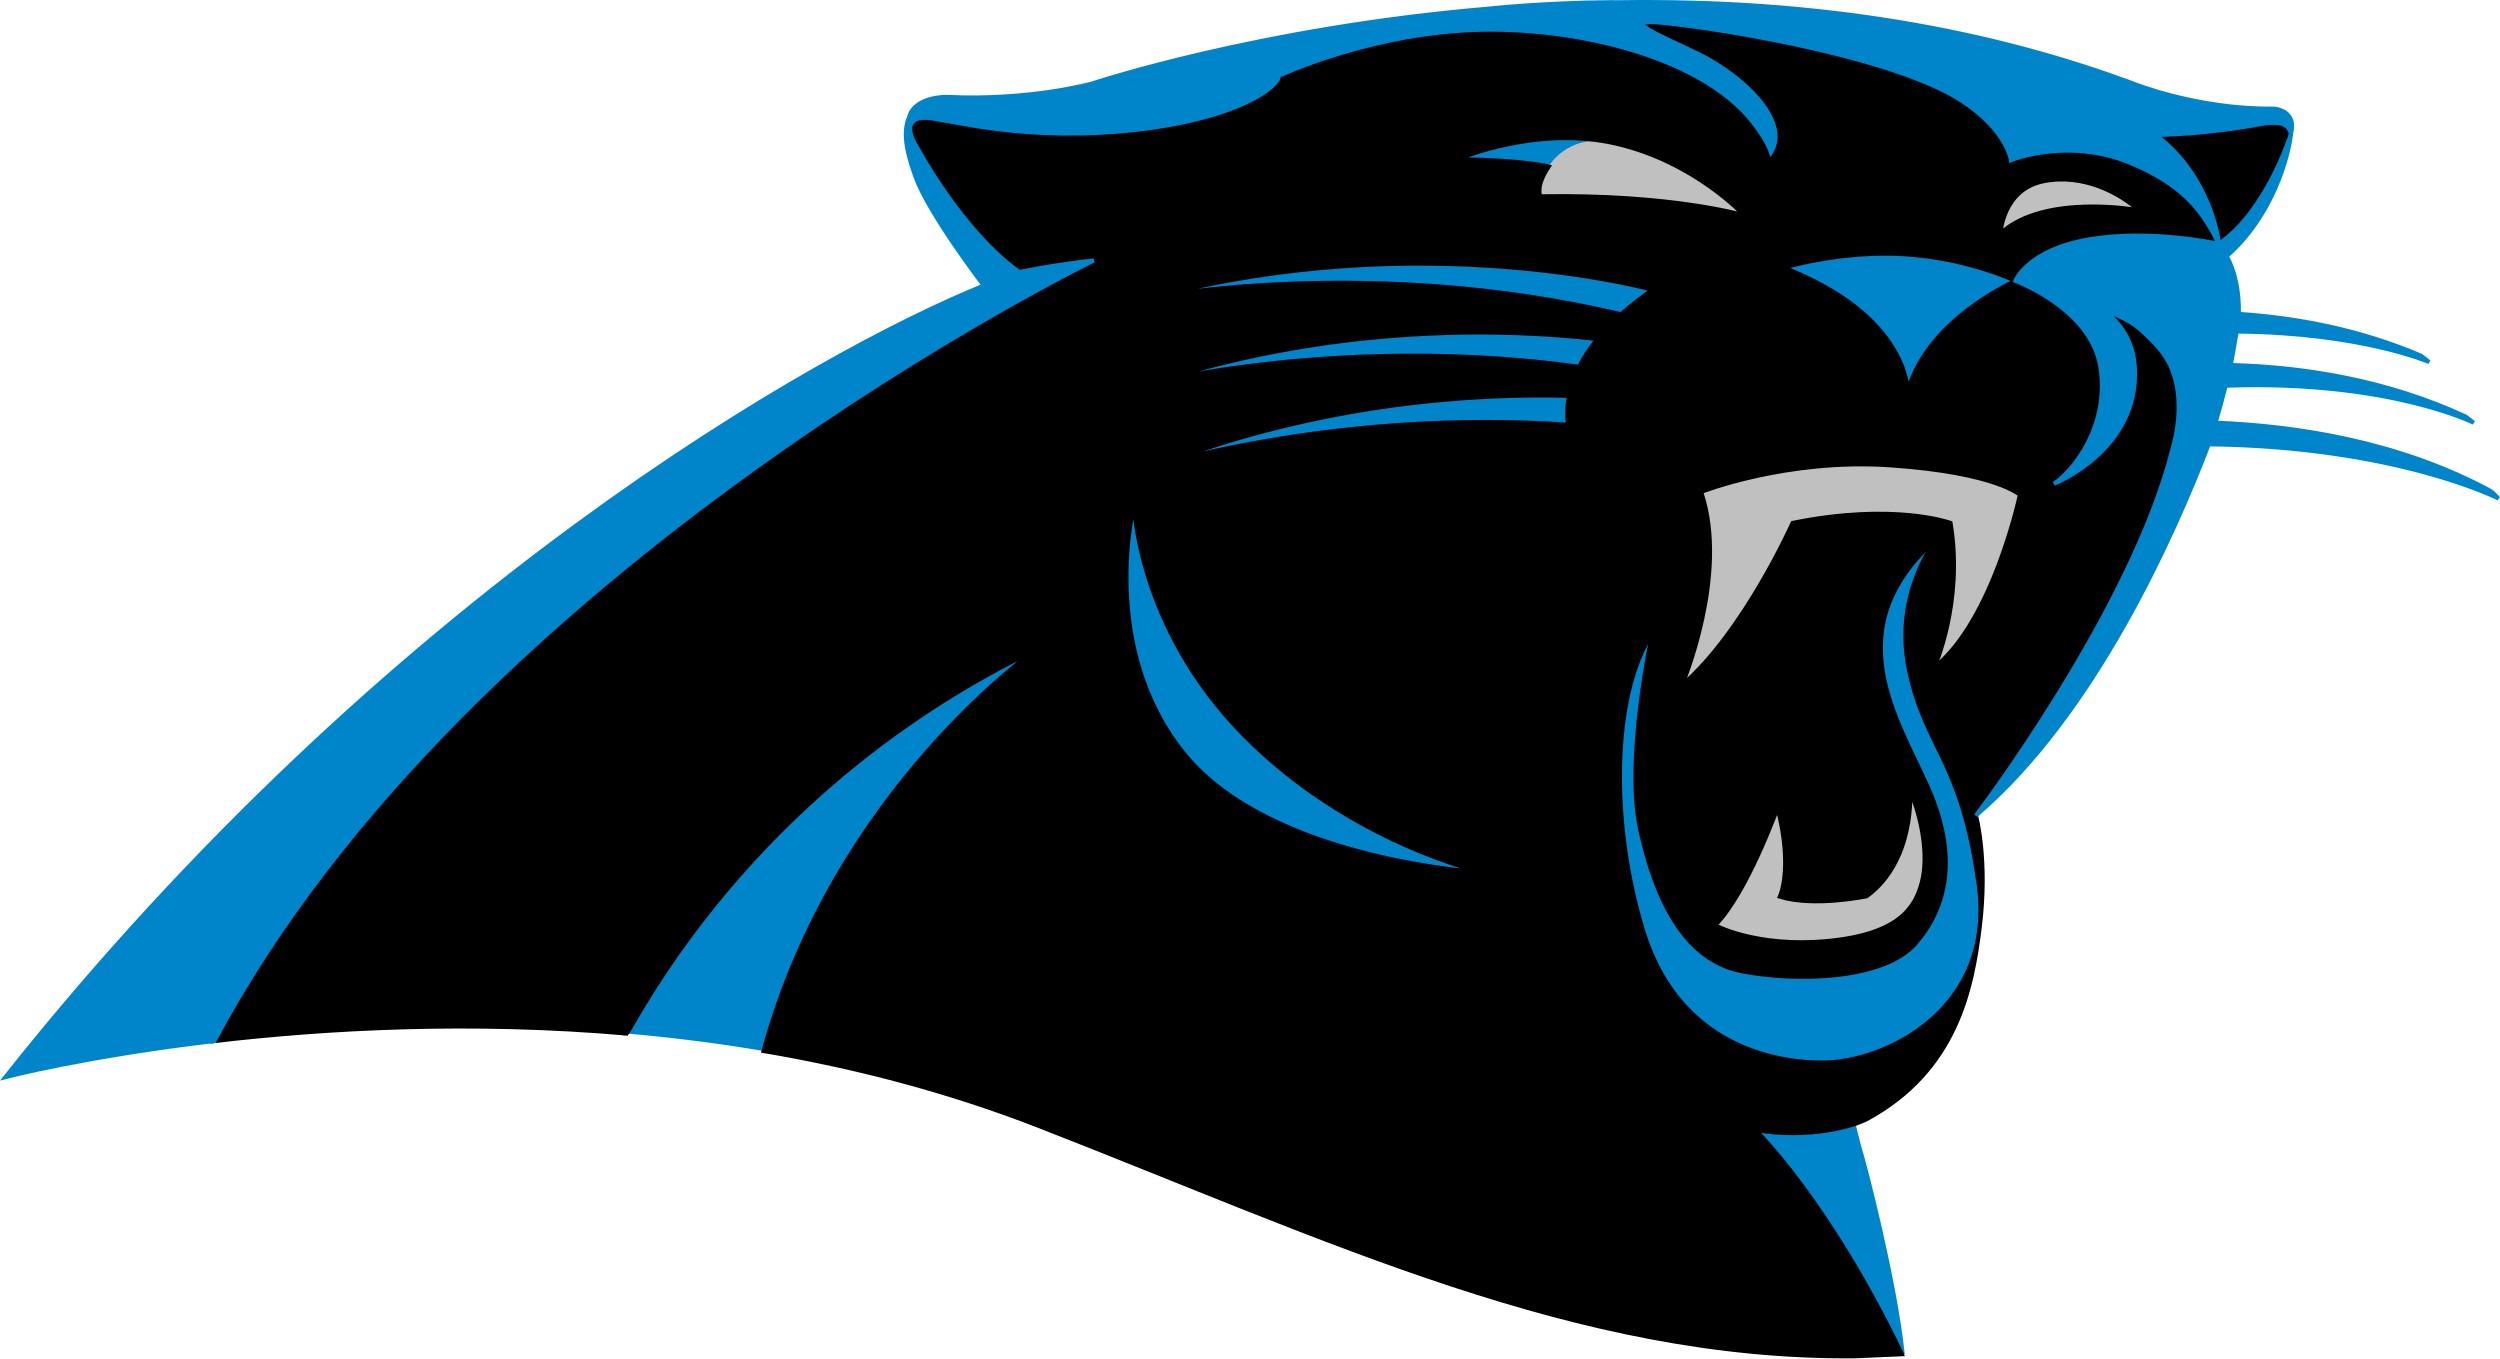
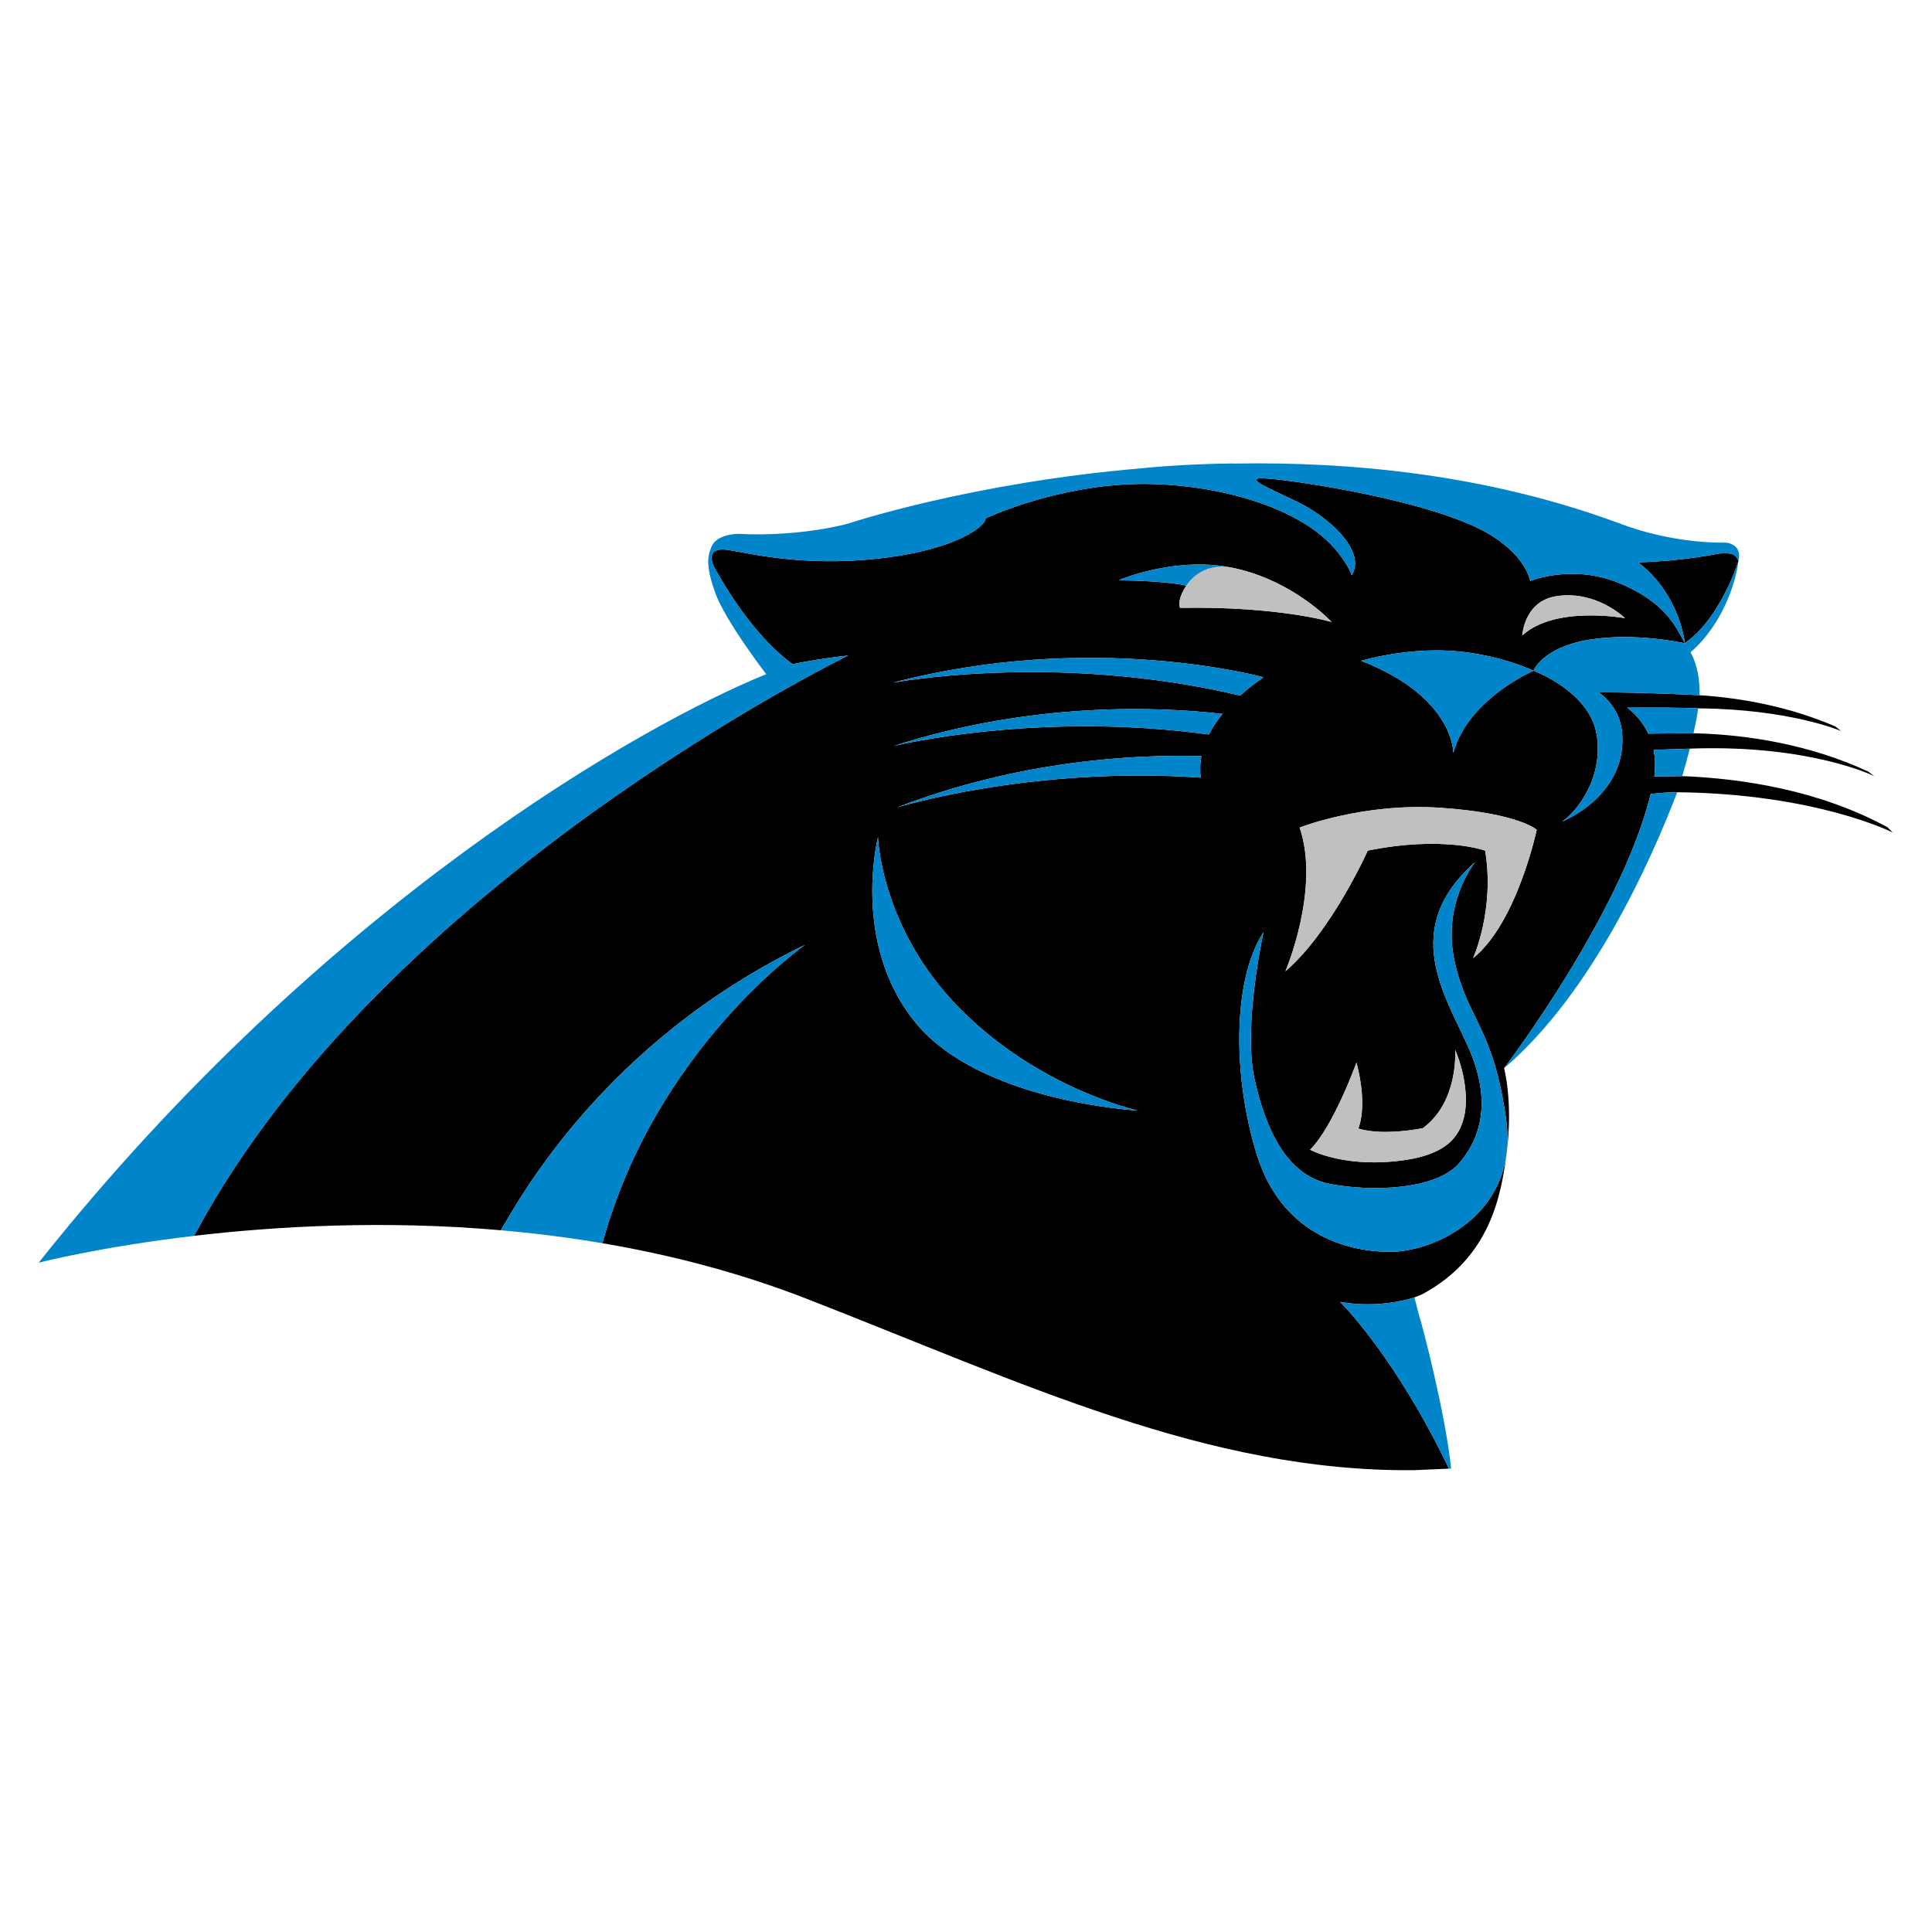
- <svg xmlns="http://www.w3.org/2000/svg" xml:space="preserve" height="103.82" viewBox="0 0 191.073 103.821" width="191.07" version="1.1">
-   <g transform="matrix(1.25 0 0 -1.25 -285.41 544.79)">
-     <g style="" transform="matrix(.25 0 0 .25 228.66 295.73)">
-       <path d="m558.45 526.12c0.137 0.322 0.247 0.625 0.339 0.92 0.084 0.251 0.145 0.498 0.207 0.731-0.004 0.013-0.004 0.026-0.013 0.035-0.88 2.532-2.642 2.717-6.345 2.422-5.398-1.03-10.395-1.682-14.591-2.1l0.004-0.004c-0.233-0.022-0.449-0.044-0.678-0.066-0.163-0.013-0.33-0.031-0.493-0.044-0.625-0.062-1.233-0.115-1.823-0.163-0.084-0.009-0.167-0.013-0.251-0.022-5.415-0.436-8.841-0.458-8.841-0.458 13.834-10.461 15.45-26.66 15.45-26.66l0.704 0.603c10.62 7.705 16.33 24.806 16.33 24.806" stroke="#000" />
-       <g fill="#bfc0bf">
-         <path d="m414.72 440.1c6.86-20.209-4.689-47.282-4.689-47.282 15.155 12.997 27.064 39.701 27.064 39.701 24.907 5.05 38.622 0 38.622 0 3.245-19.492-3.971-35.364-3.971-35.364 14.437 11.544 20.931 42.228 20.931 42.228s-5.772 5.411-31.392 7.212c-25.634 1.805-46.565-6.494-46.565-6.494" />
-         <path d="m433.41 362.8s-7.524-20.944-15.256-28.68c0 0 9.986-5.473 27.382-3.866 17.409 1.616 21.596 8.053 23.208 14.499 1.611 6.446 0 15.472-2.901 22.239 0 0 1.29-17.079-10.633-25.779 0 0-12.848-2.69-21.231-0.11 0 0 3.293 6.873-0.568 21.697" />
-         <path d="m392.39 525.61c0.172-0.035 0.352-0.07 0.528-0.11-0.176 0.035-0.352 0.075-0.528 0.11-10.505 1.994-14.935-5.935-14.935-5.935-3.324-4.922-2.061-7.282-2.061-7.282 32.366 0.564 49.818-4.663 49.818-4.663s-12.06 13.178-31.503 17.603l-1.321 0.277" />
-         <path d="m521.71 508.99c-4.262 3.971-13.345 9.083-23.282 7.098-9.933-1.99-10.505-12.777-10.505-12.777 10.792 9.937 33.788 5.68 33.788 5.68" />
-       </g>
-       <g fill="#0085ca">
-         <path d="m280.82 487.74s53.341 10.215 114.34-4.196c2.193 1.964 4.724 3.967 7.648 6.001 0 0-55.943 15.52-121.99-1.805" />
-         <path d="m281.11 466.9s46.75 11.654 103.74 3.8c1.088 2.157 2.558 4.434 4.482 6.789-20.57 2.36-62.323 4.209-108.23-10.589" />
-         <path d="m282.3 446.73s44.174 13.644 99.884 9.792c-0.277 1.994-0.299 4.381 0.216 7.075-22.331 0.608-59.932-1.427-100.1-16.867" />
-         <path d="m152.01 307.63h0.022c0.044-0.004 0.137-0.013 0.264-0.026 0.973-0.092 4.086-0.379 4.258-0.396 0.423-0.04 5.772-0.603 5.816-0.608 7.595-0.85 15.287-1.915 23.036-3.232 17.479 63.969 66.655 98.162 66.655 98.162-66.51-32.172-94.477-84.535-100.05-93.9" />
-         <path d="m465.63 396.24c-4.156 19.298 6.842 32.506 6.842 32.506-24.995-21.913-9.867-43.853-2.298-60.879 7.56-17.022 4.535-29.508-3.025-38.204-7.569-8.704-28.376-9.462-42.369-6.811-13.997 2.646-21.187 17.405-24.969 34.8-3.782 17.405 3.025 48.044 3.025 48.044-10.215-15.511-10.215-47.287-2.268-73.013 7.938-25.722 28.746-32.15 43.879-32.15s42.364 12.856 38.168 43.487c-4.2 30.626-12.821 32.925-16.986 52.218" />
-         <path d="m302.93 380.59c-26.1 26.426-26.893 56.322-26.893 56.322s-8.955-34.858 12.315-60.958 73.074-28.949 73.074-28.949-32.396 7.163-58.497 33.585" />
-         <path d="m434.93 494.96c30.679-11.914 30.318-30.318 30.318-30.318 4.689 17.686 26.347 27.064 26.347 27.064s-11.188 5.42-26.708 6.499c-15.52 1.087-29.957-3.245-29.957-3.245" />
-         <path d="m392.39 525.61c-18.488 3.672-36.218-3.734-37.116-4.117-0.009-0.004-0.013-0.004-0.018-0.009-0.004 0-0.009-0.004-0.013-0.004l-0.004-0.004c17.035-0.286 22.217-1.801 22.217-1.801s4.429 7.93 14.935 5.935" />
-         <path d="m452.47 285.55h-0.004c-0.198-0.075-11.051-3.897-24.484-1.484 0 0 17.77-17.198 35.817-54.803 0.009-0.022 0.018-0.04 0.026-0.062l0.696 0.053c-1.748 17.14-9.066 45.856-10.747 51.153l-1.303 5.143" />
-       </g>
-       <path d="m471.75 397.15s7.216 15.872 3.971 35.364c0 0-13.715 5.05-38.622 0 0 0-11.91-26.704-27.064-39.701 0 0 11.549 27.073 4.689 47.282 0 0 20.931 8.299 46.565 6.494 25.62-1.801 31.392-7.212 31.392-7.212s-6.494-30.684-20.931-42.228zm-16.546-55.943c11.923 8.7 10.633 25.779 10.633 25.779 2.901-6.767 4.513-15.793 2.901-22.239-1.611-6.446-5.799-12.883-23.208-14.499-17.396-1.607-27.382 3.866-27.382 3.866 7.731 7.736 15.256 28.68 15.256 28.68 3.861-14.824 0.568-21.697 0.568-21.697 8.383-2.58 21.231 0.11 21.231 0.11zm27.408 2.813c4.196-30.631-23.036-43.487-38.168-43.487-15.133 0-35.941 6.428-43.879 32.15-7.947 25.726-7.947 57.502 2.268 73.013 0 0-6.807-30.64-3.025-48.044 3.782-17.396 10.972-32.154 24.969-34.8 13.992-2.651 34.8-1.893 42.369 6.811 7.56 8.696 10.584 21.182 3.025 38.204-7.569 17.026-22.697 38.966 2.298 60.879 0 0-10.998-13.209-6.842-32.506 4.165-19.294 12.786-21.592 16.986-52.218zm-97.757 126.68c-56.995 7.855-103.74-3.8-103.74-3.8 45.904 14.798 87.657 12.949 108.23 10.589-1.924-2.356-3.395-4.632-4.482-6.789zm-2.672-14.177c-55.71 3.853-99.884-9.792-99.884-9.792 40.168 15.441 77.768 17.475 100.1 16.867-0.515-2.695-0.493-5.081-0.216-7.075zm-93.83-80.568c-21.27 26.1-12.315 60.958-12.315 60.958s0.792-29.896 26.893-56.322c26.1-26.422 58.497-33.585 58.497-33.585s-51.804 2.849-73.074 28.949zm114.46 113.59c-2.924-2.034-5.455-4.037-7.648-6.001-61.002 14.411-114.34 4.196-114.34 4.196 66.048 17.325 121.99 1.805 121.99 1.805zm-47.569 31.938c0.004 0 0.009 0.004 0.013 0.004 0.004 0.004 0.009 0.004 0.018 0.009 0.916 0.392 19.483 8.154 38.437 3.839 19.443-4.425 31.503-17.603 31.503-17.603s-17.453 5.226-49.818 4.663c0 0-1.264 2.36 2.061 7.282 0 0-5.182 1.515-22.217 1.801l0.004 0.004zm143.19-5.398c9.937 1.986 19.02-3.126 23.282-7.098 0 0-22.996 4.258-33.788-5.68 0 0 0.572 10.787 10.505 12.777zm32.7-50.413c-0.361 2.056-0.938 3.808-1.655 5.327-0.004 0-0.581 1.453-2.325 3.734-1.492 1.898-3.166 3.39-4.689 4.83-3.324 3.131-9.303 4.989-9.303 4.989s-0.004 0-0.009 0.004c4.165-3.157 7.357-7.705 7.674-14.239 0.973-20.117-19.795-28.236-19.795-28.236 4.865 3.245 13.631 14.279 11.355 28.562-2.272 14.278-20.786 21.063-20.786 21.063s-21.658-9.378-26.347-27.064c0 0 0.361 18.404-30.318 30.318 0 0 14.437 4.332 29.957 3.245 15.52-1.079 26.708-6.499 26.708-6.499s2.875 7.569 18.113 10.153c15.23 2.589 31.705-1.145 31.705-1.145-3.047 5.556-6.556 13.653-21.865 19.91-15.313 6.256-29.037 0.594-29.037 0.594s-0.995 7.388-12.13 14.591c-18.083 11.698-65.916 18.673-75.135 19.161-9.22 0.497 6.904-5.442 13.372-9.127 7.344-4.187 15.569-11.289 16.269-18.034 0.181-1.814-0.242-3.399-1.061-4.707-0.643 1.884-2.008 4.293-4.398 7.362-13.099 16.832-46.345 24.11-71.283 22.446-24.938-1.66-44.751-11.1-44.751-11.1 0.282-2.298-9.198-10.347-35.351-13.222-24.92-2.739-42.501 1.818-48.837 2.752-0.163 0.044-0.326 0.084-0.475 0.097-2.567 0.321-4.491 0.203-5.297-1.642-0.035-0.084-0.062-0.167-0.088-0.26-0.018-0.106-0.035-0.22-0.053-0.335-0.11-1.286 0.682-3.06 0.682-3.06-0.15 0.277-0.273 0.511-0.37 0.696 1.779-3.412 12.385-22.948 26.347-32.978 0 0 8.348 1.766 18.254 2.827 0 0-153.07-74.492-215.09-190.89 27.029 3.166 62.578 5.2 101.18 1.81-0.128 0.013-0.22 0.022-0.264 0.026h-0.022c5.574 9.365 33.541 61.728 100.05 93.9 0 0-49.176-34.193-66.655-98.162 22.239-3.778 44.949-9.629 67.188-18.281 71.49-27.866 131.75-56.991 199.67-56.388l11.558 0.502c-0.009 0.022-0.018 0.04-0.026 0.062-18.047 37.605-35.817 54.803-35.817 54.803 13.433-2.413 24.286 1.409 24.484 1.484 1.017 0.361 1.889 0.731 2.611 1.061 22.221 11.976 25.933 32.251 27.751 46.776 2.1 16.797-0.889 27.544-0.889 27.544s38.45 50.475 48.225 90.202c0 0 2.259 7.186 0.969 14.538" stroke="#000" />
-       <path d="m608.06 440.19c-22.481 12.262-47.978 16.075-67.527 16.837 0 0-0.04-0.004-0.119-0.004 0.079 0 0.119 0.004 0.119 0.004 0.735 2.479 1.629 5.627 2.492 9.021 0.44 0.026 0.744 0.048 0.744 0.048 39.186 1.286 59.901-9.083 59.901-9.083l-1.972 1.519c-19.095 8.85-39.282 12.077-56.749 12.579l-0.713-0.004c0.608 2.717 1.391 8.233 1.545 8.225l0.405-0.018c30.146-0.313 46.6-7.458 46.6-7.458l-1.977 1.554c-14.961 6.38-30.252 9.268-44.57 10.224 0.084 5.574-0.845 10.171-2.959 14.142 11.051 9.594 15.137 24.211 15.723 29.984 0 0 0 0.004 0.004 0.004v0.013c0.048 0.194 0.145 0.722 0.159 0.828 0.018 0.114 0.031 0.225 0.04 0.33 0.026 0.203 0.035 0.392 0.035 0.572 0 0.106 0 0.203-0.004 0.299-0.009 0.172-0.031 0.335-0.053 0.497-0.018 0.088-0.026 0.172-0.044 0.26-0.04 0.15-0.075 0.295-0.123 0.431-0.026 0.075-0.053 0.15-0.079 0.216-0.053 0.137-0.119 0.264-0.185 0.379-0.04 0.066-0.066 0.128-0.106 0.189-0.075 0.115-0.145 0.216-0.229 0.322-0.049 0.048-0.084 0.106-0.128 0.154-0.084 0.097-0.172 0.18-0.269 0.269-0.044 0.044-0.092 0.088-0.141 0.128-0.097 0.079-0.198 0.15-0.295 0.225-0.048 0.035-0.097 0.07-0.145 0.101-0.106 0.062-0.207 0.123-0.313 0.176-0.053 0.026-0.097 0.057-0.141 0.084-0.11 0.053-0.216 0.097-0.321 0.141-0.044 0.018-0.092 0.04-0.141 0.057-0.101 0.044-0.198 0.075-0.304 0.11-0.044 0.013-0.084 0.031-0.128 0.04-0.106 0.035-0.194 0.062-0.291 0.084-0.026 0.009-0.07 0.018-0.101 0.022-0.097 0.026-0.176 0.044-0.26 0.057-0.026 0.004-0.053 0.013-0.079 0.018-0.079 0.013-0.141 0.026-0.211 0.035-0.013 0-0.04 0.004-0.053 0.009-0.15 0.018-0.238 0.022-0.238 0.022-19.086-0.207-34.778 6.274-34.778 6.274-0.427 0.159-0.854 0.308-1.286 0.462-42.466 15.542-86.543 19.989-125.79 19.276l-0.013 0.04c-17.524-0.159-30.323-1.598-30.323-1.598-56.344-4.764-96.736-18.259-96.736-18.259s-15.335-4.328-35.756-3.311c0 0-7.582 0.132-9.079-4.689-1.286-3.073-1.457-6.732 1.431-14.741 3.329-9.233 16.647-26.589 16.749-26.721-40.31-16.35-145.26-75.22-239.29-193.58 0 0 19.87 5.165 51.117 8.823v0.004c62.019 116.4 215.09 190.89 215.09 190.89-9.906-1.061-18.254-2.827-18.254-2.827-13.962 10.03-24.568 29.565-26.347 32.978 0.097-0.185 0.22-0.418 0.37-0.696 0 0-0.792 1.774-0.682 3.06 0.013 0.114 0.031 0.229 0.053 0.335 0.026 0.092 0.053 0.176 0.088 0.26 0.806 1.845 2.73 1.964 5.297 1.642 0.15-0.013 0.313-0.053 0.475-0.097 6.336-0.933 23.916-5.49 48.837-2.752 26.153 2.875 35.632 10.924 35.351 13.222 0 0 19.813 9.44 44.751 11.1 24.938 1.664 58.184-5.614 71.283-22.446 2.391-3.069 3.756-5.477 4.398-7.362 0.819 1.308 1.242 2.893 1.061 4.707-0.7 6.745-8.925 13.847-16.269 18.034-6.468 3.685-22.591 9.625-13.372 9.127 9.22-0.489 57.052-7.463 75.135-19.161 11.135-7.203 12.13-14.591 12.13-14.591s13.724 5.662 29.037-0.594c15.309-6.256 18.818-14.353 21.865-19.91 0 0-1.616 16.198-15.45 26.66 0 0 3.425 0.022 8.841 0.458 0.084 0.009 0.167 0.013 0.251 0.022 0.59 0.048 1.198 0.101 1.823 0.163 0.163 0.013 0.33 0.031 0.493 0.044 0.229 0.022 0.445 0.044 0.678 0.066l-0.004 0.004c4.196 0.418 9.193 1.07 14.591 2.1 3.703 0.295 5.464 0.11 6.345-2.422 0.009-0.009 0.009-0.022 0.013-0.035-0.062-0.233-0.123-0.48-0.207-0.731-0.092-0.295-0.203-0.599-0.339-0.92 0 0-5.71-17.101-16.33-24.806l-0.704-0.603s-16.476 3.734-31.705 1.145c-15.238-2.584-18.113-10.153-18.113-10.153s18.514-6.785 20.786-21.063c2.276-14.283-6.49-25.317-11.355-28.562 0 0 20.768 8.119 19.795 28.236-0.317 6.534-3.509 11.082-7.674 14.239 0.004-0.004 0.009-0.004 0.009-0.004s5.979-1.858 9.303-4.989c1.523-1.44 3.196-2.932 4.689-4.83 1.744-2.281 2.32-3.734 2.325-3.734 0.718-1.519 1.294-3.271 1.655-5.327 1.29-7.353-0.969-14.538-0.969-14.538-9.774-39.727-48.225-90.202-48.225-90.202 0.004 0.004 0.013 0.009 0.018 0.013 29.068 24.797 48.445 68.676 56.925 90.774 45.834-0.497 70.873-13.253 70.873-13.253l-1.7 1.726" stroke="#0085ca" fill="#0085ca" />
-     </g>
+ <svg xmlns="http://www.w3.org/2000/svg" width="500" height="500" viewBox="0 0 500 500">
+   <g fill="none">
+     <path d="M0 0h500v500h-500z" />
+     <path fill="#000" d="M449.889 145.217l.007-.007-.007.007zm-68.656 102.754s5.679-12.499 3.12-27.829c0 0-10.786-3.976-30.382 0 0 0-9.375 21.004-21.309 31.229 0 0 9.098-21.299 3.689-37.194 0 0 16.476-6.53 36.654-5.112 20.161 1.418 24.696 5.684 24.696 5.684s-5.107 24.134-16.469 33.222zm-13.019 44.001c9.375-6.852 8.377-20.28 8.377-20.28 2.271 5.317 3.543 12.422 2.271 17.497-1.272 5.064-4.559 10.138-18.258 11.396-13.695 1.276-21.555-3.04-21.555-3.04 6.095-6.079 12.007-22.557 12.007-22.557 3.048 11.674.458 17.074.458 17.074 6.594 2.021 16.701-.09 16.701-.09zm21.572-2.218c3.301 24.096-18.129 34.21-30.036 34.21-11.913 0-28.288-5.057-34.536-25.288-6.248-20.238-6.248-45.235 1.786-57.436 0 0-5.35 24.103-2.378 37.797 2.975 13.687 8.63 25.292 19.641 27.382 11.018 2.076 27.394 1.483 33.34-5.369 5.963-6.845 8.338-16.661 2.389-30.058-5.96-13.382-17.863-30.65 1.803-47.897 0 0-8.647 10.405-5.374 25.59 3.269 15.171 10.055 16.98 13.366 41.069zm-76.928-99.659c-44.854-6.17-81.647 2.991-81.647 2.991 36.131-11.642 68.982-10.187 85.176-8.332-1.515 1.858-2.68 3.646-3.53 5.341zm-2.105 11.154c-43.838-3.036-78.603 7.708-78.603 7.708 31.61-12.155 61.194-13.757 78.769-13.268-.402 2.111-.381 3.993-.166 5.56zm-73.839 63.38c-16.736-20.526-9.691-47.956-9.691-47.956s.628 23.528 21.163 44.313c20.543 20.793 46.036 26.418 46.036 26.418s-40.77-2.236-57.509-22.775zm90.072-89.351c-2.306 1.601-4.292 3.171-6.022 4.724-48.002-11.337-89.982-3.303-89.982-3.303 51.982-13.632 96.004-1.421 96.004-1.421zm-37.434-25.118l.01-.01.014-.007c.721-.308 15.332-6.412 30.247-3.022 15.3 3.483 24.793 13.85 24.793 13.85s-13.74-4.118-39.203-3.664c0 0-1.002-1.854 1.619-5.736 0 0-4.081-1.192-17.485-1.411h.003zm112.671 4.242c7.829-1.574 14.974 2.45 18.331 5.58 0 0-18.102-3.348-26.586 4.468 0 0 .447-8.492 8.255-10.048zm86.272 59.699c-17.689-9.646-37.75-12.644-53.14-13.244 0 0-6.262.114-7.229.087.316-2.561.236-4.856-.17-6.884 3.821-.114 8.657-.267 9.365-.302l.582-.035c30.84-1.009 47.146 7.14 47.146 7.14l-1.564-1.189c-15.02-6.96-30.913-9.507-44.66-9.896h-.551s-6.64-.01-11.691.083c-1.383-2.918-3.405-5.119-5.443-6.728 6.494-.038 14.018-.017 18.351.177l.316.01c23.729.25 36.672 5.871 36.672 5.871l-1.557-1.224c-11.771-5.022-23.798-7.296-35.073-8.048 0 0-14.701-.787-26.034-.721 3.283 2.485 5.794 6.062 6.036 11.202.77 15.833-15.585 22.214-15.585 22.214 3.842-2.558 10.734-11.23 8.952-22.474-1.796-11.23-16.351-16.568-16.351-16.568s-17.048 7.386-20.747 21.292c0 0 .288-14.474-23.861-23.85 0 0 11.362-3.404 23.583-2.558 12.211.86 21.025 5.116 21.025 5.116s2.25-5.951 14.232-7.986c11.993-2.035 24.956.898 24.956.898-2.392-4.367-5.149-10.738-17.204-15.66-12.045-4.922-22.852-.468-22.852-.468s-.784-5.816-9.541-11.48c-14.232-9.202-51.871-14.686-59.131-15.081-7.246-.381 5.443 4.288 10.526 7.189 5.78 3.289 12.246 8.88 12.801 14.187.142 1.428-.194 2.669-.832 3.705-.513-1.483-1.584-3.379-3.467-5.799-10.311-13.237-36.46-18.963-56.087-17.656-19.624 1.31-35.219 8.731-35.219 8.731.225 1.813-7.236 8.138-27.817 10.409-19.61 2.149-33.451-1.435-38.429-2.173l-.378-.073c-2.018-.25-3.533-.159-4.167 1.293l-.066.201-.042.27c-.087 1.012.534 2.409.534 2.409l-.288-.551c1.397 2.679 9.739 18.055 20.733 25.947 0 0 6.57-1.393 14.364-2.232 0 0-120.461 58.611-169.264 150.184 21.264-2.496 49.243-4.104 79.615-1.428l-.205-.021h-.017c4.386-7.376 26.395-48.563 78.735-73.868 0 0-38.7 26.897-52.454 77.224 17.498 2.967 35.371 7.57 52.873 14.381 56.254 21.916 103.673 44.83 157.129 44.358l9.087-.399-.017-.042c-14.201-29.59-28.181-43.114-28.181-43.114 10.571 1.896 19.111-1.116 19.267-1.168.794-.288 1.48-.572 2.056-.835 17.485-9.424 20.4-25.375 21.836-36.802 1.643-13.213-.7-21.663-.7-21.663s30.268-39.721 37.951-70.964c0 0 3.876-.53 6.858-.468 36.068.406 55.779 10.426 55.779 10.426l-1.345-1.355zm-39.033-67.602c.111-.253.198-.489.267-.721l.159-.579-.003-.028c-.697-1.986-2.077-2.132-4.996-1.903-4.247.808-8.172 1.324-11.48 1.65h.007l-.541.059-.385.035-1.432.132-.205.007c-4.258.35-6.955.367-6.955.367 10.883 8.228 12.156 20.97 12.156 20.97l.558-.475c8.352-6.062 12.849-19.514 12.849-19.514z" />
+     <path fill="#BFC0BF" d="M336.352 214.178c5.409 15.895-3.689 37.194-3.689 37.194 11.934-10.225 21.309-31.229 21.309-31.229 19.596-3.976 30.382 0 30.382 0 2.559 15.33-3.12 27.829-3.12 27.829 11.362-9.088 16.469-33.222 16.469-33.222s-4.535-4.267-24.696-5.684c-20.179-1.418-36.654 5.112-36.654 5.112zm65.872-59.775c-7.808 1.556-8.255 10.048-8.255 10.048 8.484-7.816 26.586-4.468 26.586-4.468-3.356-3.13-10.502-7.154-18.331-5.58zm-34.009 137.571s-10.107 2.111-16.701.09c0 0 2.59-5.4-.458-17.074 0 0-5.911 16.478-12.007 22.557 0 0 7.86 4.315 21.555 3.04 13.699-1.258 16.985-6.332 18.258-11.396 1.272-5.074 0-12.18-2.271-17.497 0 0 .999 13.427-8.377 20.28zm-48.39-144.853c-14.915-3.39-29.526 2.714-30.247 3.022.707-.302 14.659-6.125 29.207-3.241-8.266-1.567-11.75 4.669-11.75 4.669-2.621 3.882-1.619 5.736-1.619 5.736 25.462-.454 39.203 3.664 39.203 3.664s-9.493-10.367-24.793-13.85z" />
+     <path fill="#0085CA" d="M427.204 205.499c-7.683 31.243-37.951 70.964-37.951 70.964l.014-.014c22.876-19.51 38.124-54.018 44.795-71.418-2.982-.062-6.858.468-6.858.468zm.922-4.554c.967.028 7.229-.087 7.229-.087.579-1.948 1.286-4.43 1.966-7.098-.707.035-5.544.187-9.365.302.406 2.028.485 4.322.17 6.884zm-51.705 47.741c-3.273-15.185 5.374-25.59 5.374-25.59-19.665 17.247-7.763 34.515-1.803 47.897 5.95 13.396 3.575 23.212-2.389 30.058-5.946 6.852-22.321 7.445-33.34 5.369-11.012-2.09-16.666-13.694-19.641-27.382-2.971-13.694 2.378-37.797 2.378-37.797-8.033 12.2-8.033 37.198-1.786 57.436 6.248 20.231 22.623 25.288 34.536 25.288 11.906 0 33.336-10.114 30.036-34.21-3.311-24.089-10.096-25.898-13.366-41.069zm73.662-105.084l-.042-.392-.031-.201-.107-.34-.066-.177-.142-.295-.076-.142-.187-.263-.104-.114-.205-.215-.107-.097-.239-.18-.114-.08-.246-.135-.114-.066-.25-.111-.107-.052-.236-.083-.104-.031-.229-.062-.076-.024-.211-.038-.062-.014-.163-.021-.038-.01-.184-.021c-15.033.163-27.376-4.936-27.376-4.936l-1.012-.364c-33.419-12.225-68.104-15.725-98.986-15.164l-.01-.031c-13.792.128-23.861 1.255-23.861 1.255-44.341 3.747-76.127 14.37-76.127 14.37s-12.069 3.397-28.136 2.596c0 0-5.967-.104-7.146 3.695-1.009 2.419-1.148 5.296 1.123 11.594 2.621 7.265 13.106 20.921 13.185 21.022-31.714 12.88-114.304 59.19-188.295 152.309 0 0 15.637-4.062 40.229-6.942 48.803-91.573 169.264-150.184 169.264-150.184-7.794.839-14.364 2.232-14.364 2.232-10.994-7.892-19.336-23.268-20.733-25.947l.288.551s-.621-1.397-.534-2.409l.042-.27.066-.201c.634-1.452 2.15-1.542 4.167-1.293l.378.073c4.979.738 18.819 4.322 38.429 2.173 20.581-2.27 28.042-8.596 27.817-10.409 0 0 15.595-7.421 35.219-8.731 19.627-1.307 45.776 4.419 56.087 17.656 1.883 2.419 2.954 4.315 3.467 5.799.638-1.036.974-2.277.832-3.705-.555-5.307-7.021-10.897-12.801-14.187-5.083-2.901-17.772-7.57-10.526-7.189 7.26.395 44.899 5.878 59.131 15.081 8.758 5.664 9.541 11.48 9.541 11.48s10.807-4.454 22.852.468c12.055 4.922 14.811 11.292 17.204 15.66 0 0-1.272-12.741-12.156-20.97 0 0 2.697-.017 6.955-.367l.205-.007 1.432-.132.385-.035.541-.059h-.007c3.308-.326 7.232-.842 11.48-1.65 2.919-.229 4.299-.083 4.996 1.903l.003.028-.159.579c-.069.232-.156.468-.267.721 0 0-4.497 13.452-12.849 19.514l-.558.475s-12.964-2.932-24.956-.898c-11.982 2.035-14.232 7.986-14.232 7.986s14.555 5.338 16.351 16.568c1.782 11.244-5.111 19.916-8.952 22.474 0 0 16.354-6.381 15.585-22.214-.243-5.14-2.753-8.717-6.036-11.202 11.334-.066 26.034.721 26.034.721.069-4.385-.659-7.996-2.33-11.123 8.699-7.549 11.913-19.049 12.371-23.583l.007-.007v-.01c.042-.153.121-.565.135-.655l.024-.26c.021-.153.028-.305.028-.451v-.232zm-97.824 27.416c24.148 9.376 23.861 23.85 23.861 23.85 3.699-13.906 20.747-21.292 20.747-21.292s-8.813-4.256-21.025-5.116c-12.222-.846-23.583 2.558-23.583 2.558zm68.881 12.117c2.039 1.608 4.06 3.809 5.443 6.728 5.052-.094 11.691-.083 11.691-.083.478-2.135.901-4.284 1.193-6.294l.024-.173c-4.334-.194-11.858-.215-18.351-.177zm-55.078 152.627c-.156.052-8.696 3.064-19.267 1.168 0 0 13.979 13.525 28.181 43.114l.017.042.555-.035c-1.373-13.486-7.132-36.071-8.463-40.248l-1.023-4.041zm-117.674-74.777c-20.536-20.786-21.163-44.313-21.163-44.313s-7.045 27.43 9.691 47.956c16.739 20.54 57.509 22.775 57.509 22.775s-25.494-5.625-46.036-26.418zm-118.766 57.405h.017l.205.021c.766.066 3.217.295 3.353.315.333.028 4.542.468 4.58.471 5.974.669 12.024 1.508 18.126 2.548 13.754-50.327 52.454-77.224 52.454-77.224-52.339 25.306-74.349 66.493-78.735 73.868zm101.361-141.692s41.98-8.034 89.982 3.303c1.73-1.553 3.717-3.123 6.022-4.724 0 0-44.022-12.211-96.004 1.421zm.229 16.387s36.793-9.161 81.647-2.991c.849-1.695 2.014-3.483 3.53-5.341-16.195-1.854-49.046-3.31-85.176 8.332zm87.572-46.185c-14.548-2.884-28.5 2.939-29.207 3.241l-.014.007-.01.01h-.003c13.404.218 17.485 1.411 17.485 1.411s3.484-6.235 11.75-4.669zm-86.633 62.056s34.765-10.745 78.603-7.708c-.215-1.567-.236-3.449.166-5.56-17.575-.489-47.16 1.113-78.769 13.268z" />
  </g>
</svg>
